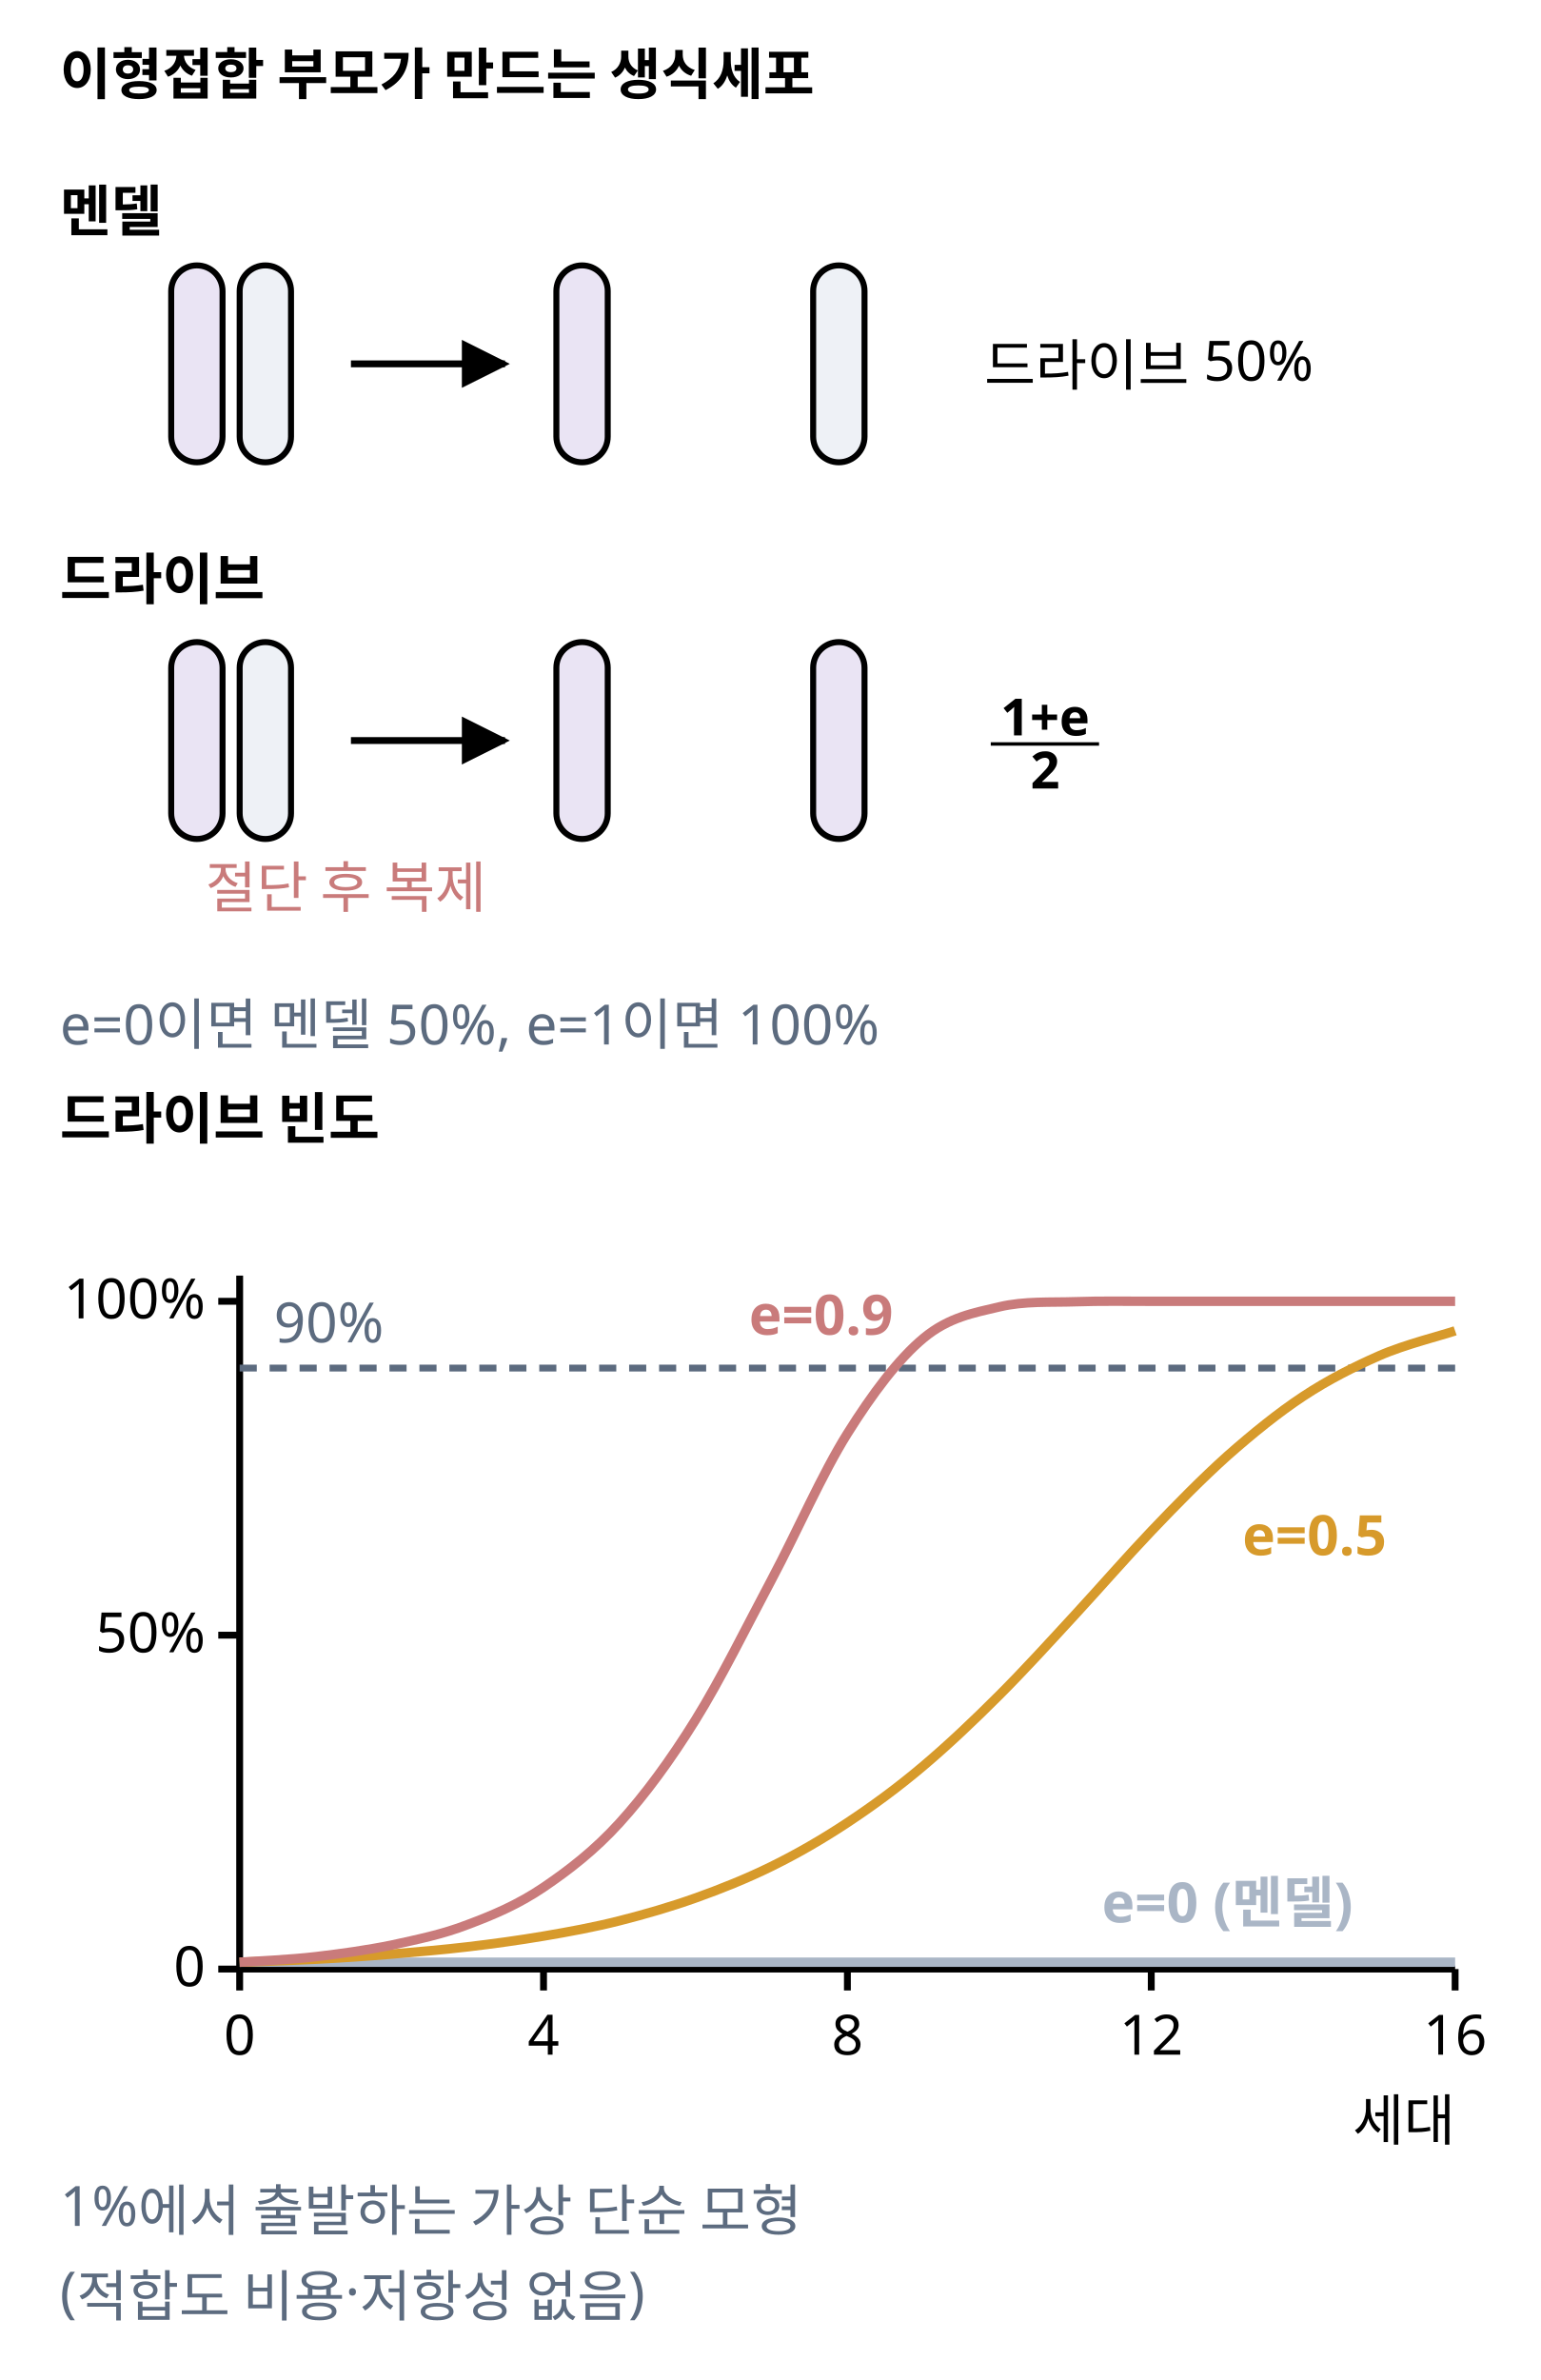
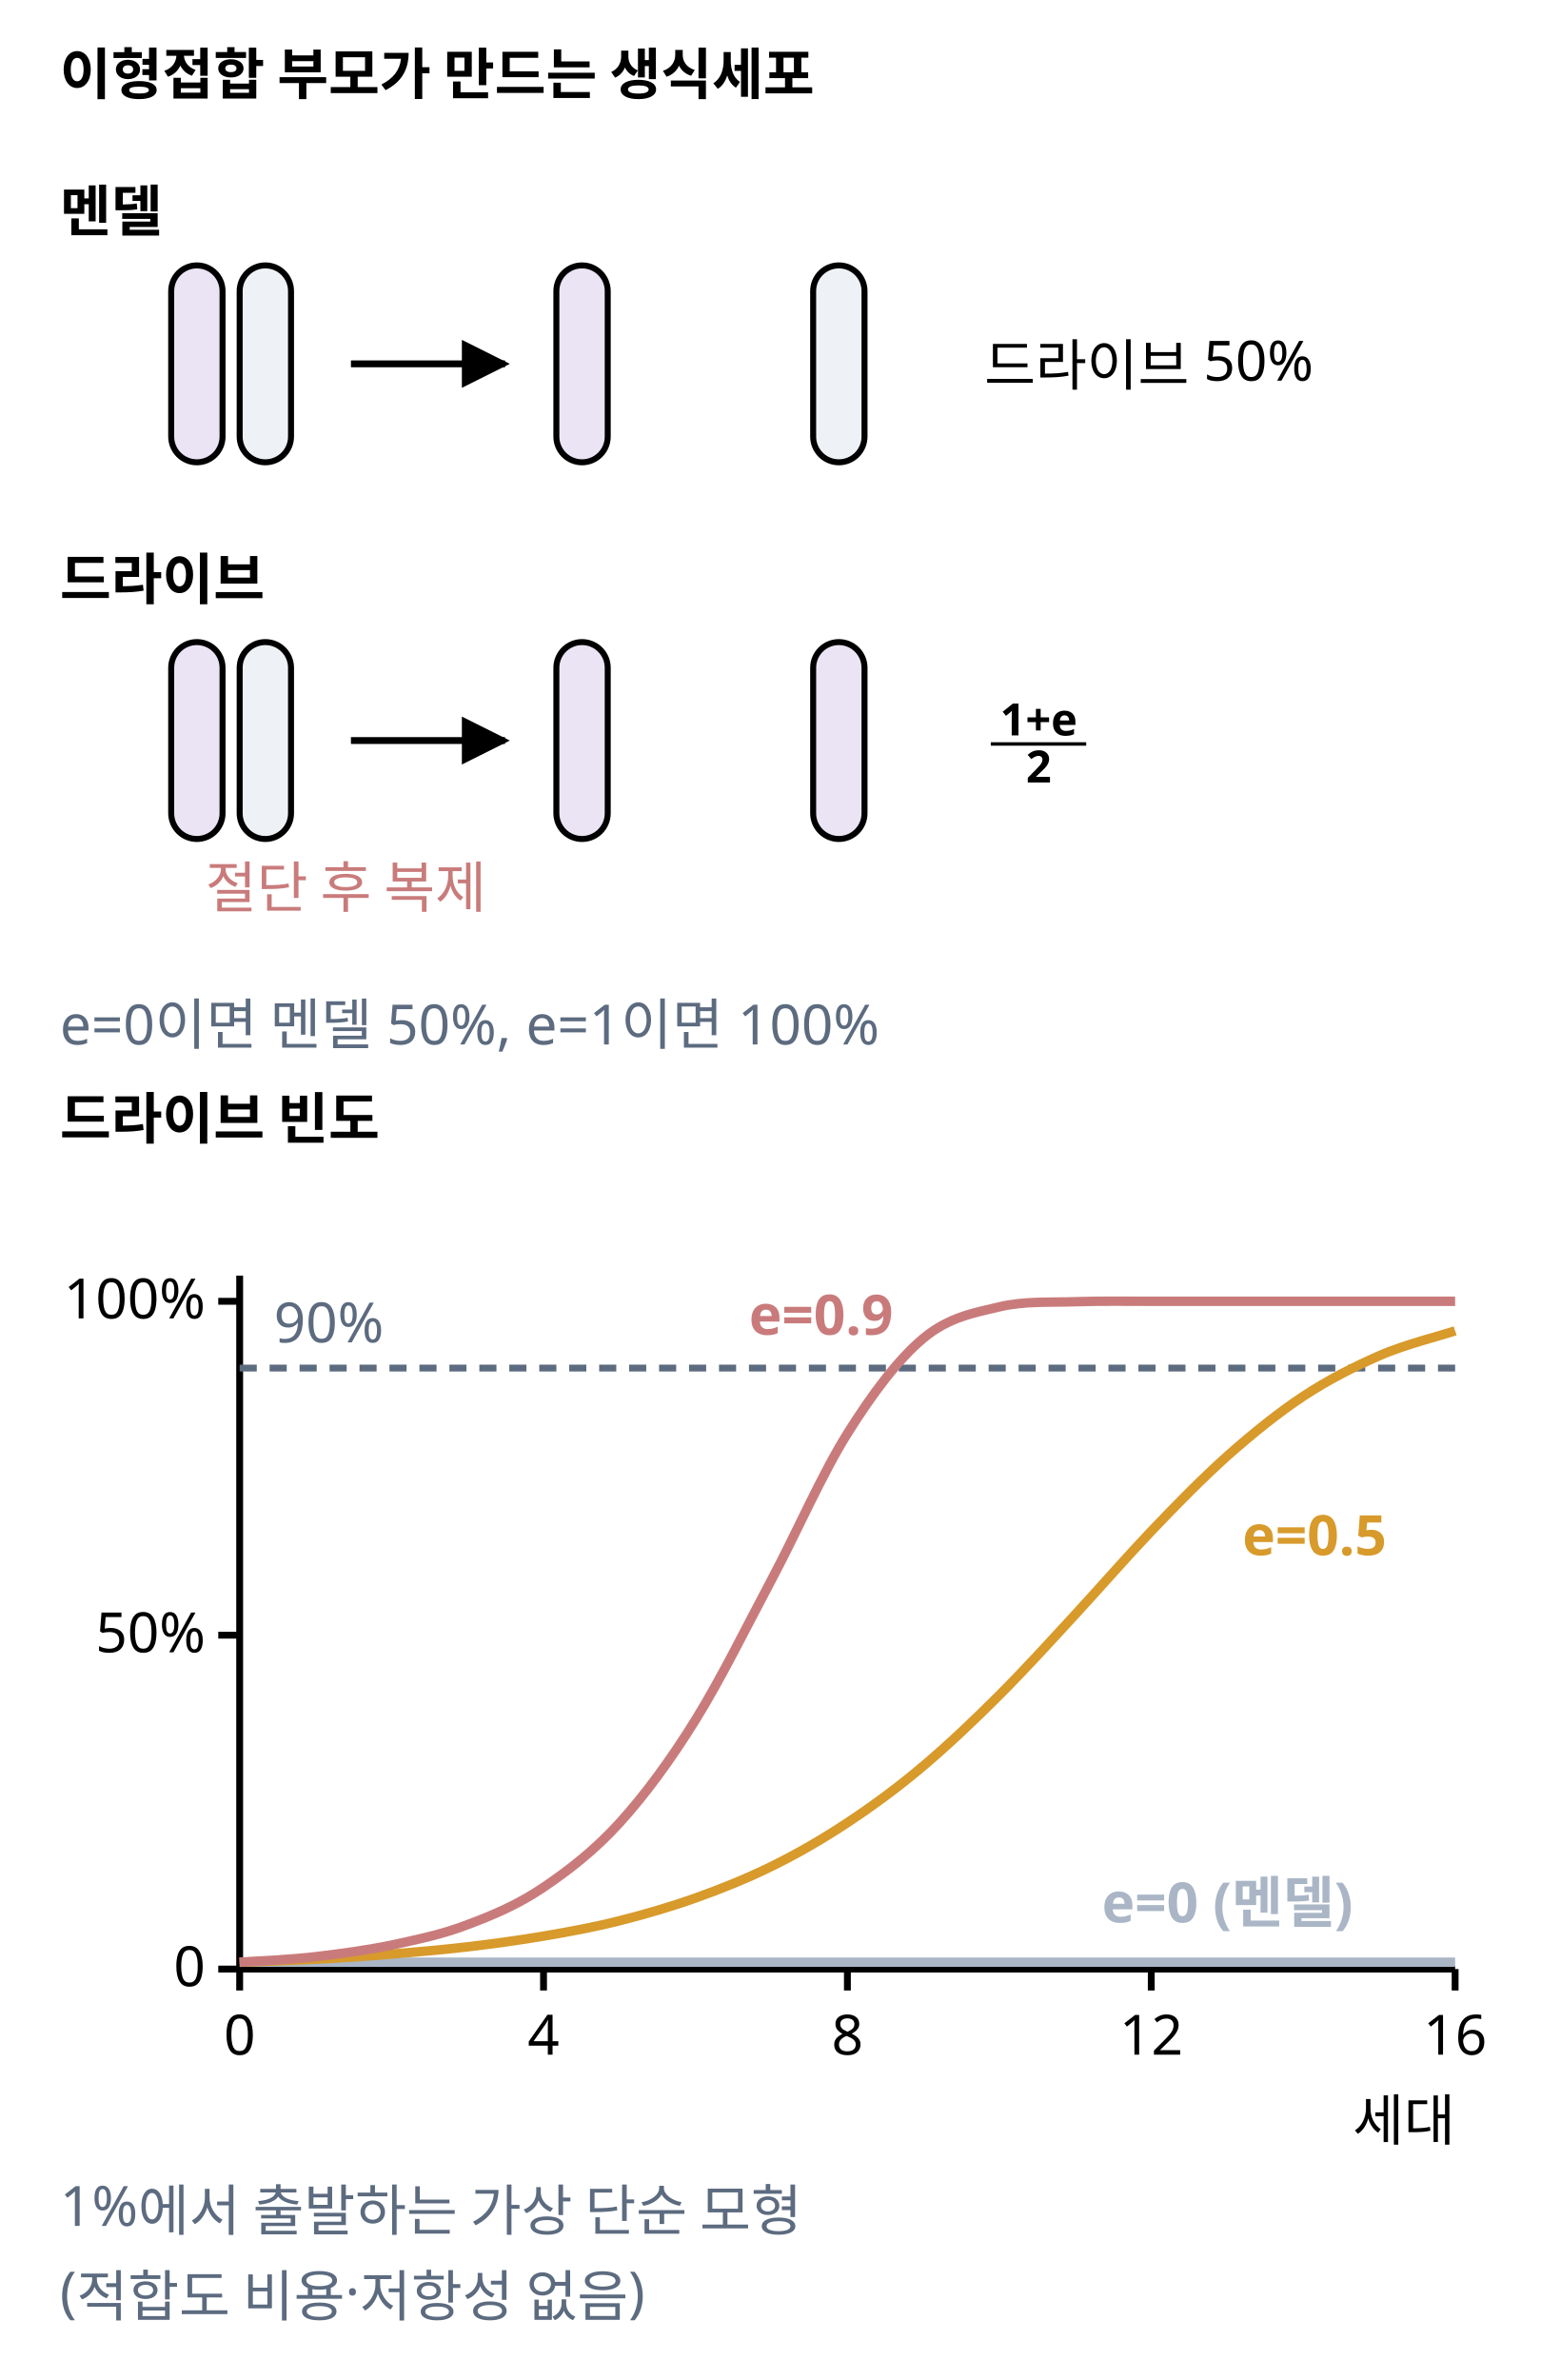
<svg xmlns="http://www.w3.org/2000/svg" class="si si-illus" viewBox="0 0 360 556" style="max-width:360px;color:var(--si-ink,var(--text,#1f2328))" role="img" aria-label="유전자 드라이브: 전달 확률과 집단 내 확산" font-family="'Pretendard','Noto Sans KR','Apple SD Gothic Neo',sans-serif" font-size="13" fill="currentColor">
  <defs>
-     <marker id="gene-drive-mechanism-ar" viewBox="0 0 10 10" refX="9" refY="5" markerWidth="7" markerHeight="7" orient="auto-start-reverse">
+     <marker id="gene-drive-ar" viewBox="0 0 10 10" refX="9" refY="5" markerWidth="7" markerHeight="7" orient="auto-start-reverse">
      <path d="M0,0L10,5L0,10z" style="fill:currentColor" />
    </marker>
  </defs>
  <text x="14" y="22" font-weight="700">이형접합 부모가 만드는 생식세포</text>
  <text x="14" y="54" font-weight="700">멘델</text>
  <rect x="40" y="62" width="12" height="46" rx="6" style="stroke:currentColor;fill:var(--si-violet-f,#eae4f4)" stroke-width="1.4" />
  <rect x="56" y="62" width="12" height="46" rx="6" style="stroke:currentColor;fill:var(--si-gray-f,#eef1f6)" stroke-width="1.4" />
-   <line x1="82" y1="85" x2="118" y2="85" style="stroke:currentColor;fill:none" stroke-width="1.6" marker-end="url(#gene-drive-mechanism-ar)" />
+   <line x1="82" y1="85" x2="118" y2="85" style="stroke:currentColor;fill:none" stroke-width="1.6" marker-end="url(#gene-drive-ar)" />
  <rect x="130" y="62" width="12" height="46" rx="6" style="stroke:currentColor;fill:var(--si-violet-f,#eae4f4)" stroke-width="1.4" />
  <rect x="190" y="62" width="12" height="46" rx="6" style="stroke:currentColor;fill:var(--si-gray-f,#eef1f6)" stroke-width="1.4" />
  <text x="230" y="90">드라이브 50%</text>
  <text x="14" y="140" font-weight="700">드라이브</text>
  <rect x="40" y="150" width="12" height="46" rx="6" style="stroke:currentColor;fill:var(--si-violet-f,#eae4f4)" stroke-width="1.4" />
  <rect x="56" y="150" width="12" height="46" rx="6" style="stroke:currentColor;fill:var(--si-gray-f,#eef1f6)" stroke-width="1.4" />
  <text x="48" y="212" style="fill:var(--si-rose-s,#c97b7b)">절단 후 복제</text>
-   <line x1="82" y1="173" x2="118" y2="173" style="stroke:currentColor;fill:none" stroke-width="1.6" marker-end="url(#gene-drive-mechanism-ar)" />
+   <line x1="82" y1="173" x2="118" y2="173" style="stroke:currentColor;fill:none" stroke-width="1.6" marker-end="url(#gene-drive-ar)" />
  <rect x="130" y="150" width="12" height="46" rx="6" style="stroke:currentColor;fill:var(--si-violet-f,#eae4f4)" stroke-width="1.4" />
  <rect x="190" y="150" width="12" height="46" rx="6" style="stroke:currentColor;fill:var(--si-violet-f,#eae4f4)" stroke-width="1.4" />
  <g class="si-rich" font-size="13" font-weight="700">
-     <text x="244.2" y="171.8" text-anchor="middle" font-size="12">1+e</text>
-     <line x1="231.5" y1="173.8" x2="256.8" y2="173.8" style="stroke:currentColor" stroke-width="0.8" />
-     <text x="244.2" y="184.2" text-anchor="middle" font-size="12">2</text>
+     <text x="242.7" y="171.8" text-anchor="middle" font-size="10.4">1+e</text>
+     <line x1="231.5" y1="173.8" x2="253.8" y2="173.8" style="stroke:currentColor" stroke-width="0.8" />
+     <text x="242.7" y="182.8" text-anchor="middle" font-size="10.4">2</text>
  </g>
  <text x="14" y="244" style="fill:var(--si-general,#5c6b7f)">e=0이면 멘델 50%, e=1이면 100%</text>
  <line x1="56" y1="298" x2="56" y2="460" style="stroke:currentColor;fill:none" stroke-width="1.6" />
  <line x1="56" y1="460" x2="340" y2="460" style="stroke:currentColor;fill:none" stroke-width="1.6" />
  <text x="14" y="266" font-weight="700">드라이브 빈도</text>
  <line x1="51" y1="460" x2="56" y2="460" style="stroke:currentColor;fill:none" stroke-width="1.6" />
  <text x="48" y="464" text-anchor="end">0</text>
  <line x1="51" y1="382" x2="56" y2="382" style="stroke:currentColor;fill:none" stroke-width="1.6" />
  <text x="48" y="386" text-anchor="end">50%</text>
  <line x1="51" y1="304" x2="56" y2="304" style="stroke:currentColor;fill:none" stroke-width="1.6" />
  <text x="48" y="308" text-anchor="end">100%</text>
  <line x1="56" y1="319.6" x2="340" y2="319.6" style="stroke:var(--si-general,#5c6b7f);fill:none" stroke-width="1.6" stroke-dasharray="4 3" />
  <text x="64" y="313.6" style="fill:var(--si-general,#5c6b7f)">90%</text>
  <line x1="56" y1="460" x2="56" y2="465" style="stroke:currentColor;fill:none" stroke-width="1.6" />
  <text x="56" y="480" text-anchor="middle">0</text>
  <line x1="127" y1="460" x2="127" y2="465" style="stroke:currentColor;fill:none" stroke-width="1.6" />
  <text x="127" y="480" text-anchor="middle">4</text>
  <line x1="198" y1="460" x2="198" y2="465" style="stroke:currentColor;fill:none" stroke-width="1.6" />
  <text x="198" y="480" text-anchor="middle">8</text>
  <line x1="269" y1="460" x2="269" y2="465" style="stroke:currentColor;fill:none" stroke-width="1.6" />
  <text x="269" y="480" text-anchor="middle">12</text>
  <line x1="340" y1="460" x2="340" y2="465" style="stroke:currentColor;fill:none" stroke-width="1.6" />
  <text x="340" y="480" text-anchor="middle">16</text>
  <text x="340" y="500" text-anchor="end">세대</text>
  <path d="M56,458.4 C59,458.4 67.9,458.4 73.8,458.4 C79.7,458.4 85.6,458.4 91.5,458.4 C97.4,458.4 103.4,458.4 109.3,458.4 C115.2,458.4 121.1,458.4 127,458.4 C132.9,458.4 138.9,458.4 144.8,458.4 C150.7,458.4 156.6,458.4 162.5,458.4 C168.4,458.4 174.4,458.4 180.3,458.4 C186.2,458.4 192.1,458.4 198,458.4 C203.9,458.4 209.9,458.4 215.8,458.4 C221.7,458.4 227.6,458.4 233.5,458.4 C239.4,458.4 245.4,458.4 251.3,458.4 C257.2,458.4 263.1,458.4 269,458.4 C274.9,458.4 280.9,458.4 286.8,458.4 C292.7,458.4 298.6,458.4 304.5,458.4 C310.4,458.4 316.4,458.4 322.3,458.4 C328.2,458.4 337.1,458.4 340,458.4" style="stroke:var(--si-gray-s,#aab6c6);fill:none" stroke-width="2.2" />
  <path d="M56,458.4 C59,458.3 67.9,458 73.8,457.7 C79.7,457.4 85.6,457 91.5,456.5 C97.4,456 103.4,455.5 109.3,454.8 C115.2,454.1 121.1,453.3 127,452.3 C132.9,451.3 138.9,450.2 144.8,448.7 C150.7,447.2 156.6,445.5 162.5,443.4 C168.4,441.3 174.4,438.9 180.3,436 C186.2,433.1 192.1,429.7 198,425.8 C203.9,421.9 209.9,417.5 215.8,412.5 C221.7,407.5 227.6,401.9 233.5,396 C239.4,390.1 245.4,383.5 251.3,377.1 C257.2,370.7 263.1,363.9 269,357.7 C274.9,351.5 280.9,345.4 286.8,340.1 C292.7,334.9 298.6,330.1 304.5,326.2 C310.4,322.3 316.4,319.3 322.3,316.7 C328.2,314.1 337.1,311.9 340,310.9" style="stroke:var(--si-amber-s,#d79a2b);fill:none" stroke-width="2.2" />
  <path d="M56,458.4 C59,458.2 67.9,457.8 73.8,457.1 C79.7,456.4 85.6,455.6 91.5,454.4 C97.4,453.1 103.4,451.9 109.3,449.6 C115.2,447.4 121.1,444.9 127,440.9 C132.9,436.9 138.9,432.3 144.8,425.8 C150.7,419.3 156.6,411.3 162.5,401.8 C168.4,392.3 174.4,380.1 180.3,369 C186.2,357.9 192.1,344.3 198,334.9 C203.9,325.5 209.9,317.5 215.8,312.6 C221.7,307.7 227.6,306.7 233.5,305.3 C239.4,303.9 245.4,304.3 251.3,304.1 C257.2,303.9 263.1,304 269,304 C274.9,304 280.9,304 286.8,304 C292.7,304 298.6,304 304.5,304 C310.4,304 316.4,304 322.3,304 C328.2,304 337.1,304 340,304" style="stroke:var(--si-rose-s,#c97b7b);fill:none" stroke-width="2.2" />
  <text x="208.7" y="311.8" text-anchor="end" font-weight="700" style="fill:var(--si-rose-s,#c97b7b)">e=0.9</text>
  <text x="290.3" y="363.3" font-weight="700" style="fill:var(--si-amber-s,#d79a2b)">e=0.5</text>
  <text x="286.8" y="449.1" text-anchor="middle" font-weight="700" style="fill:var(--si-gray-s,#aab6c6)">e=0 (멘델)</text>
  <text x="14" y="520" style="fill:var(--si-general,#5c6b7f)">1%에서 출발하는 가상 단순 모형</text>
  <text x="14" y="540" style="fill:var(--si-general,#5c6b7f)">(적합도 비용·저항성 없음)</text>
</svg>
